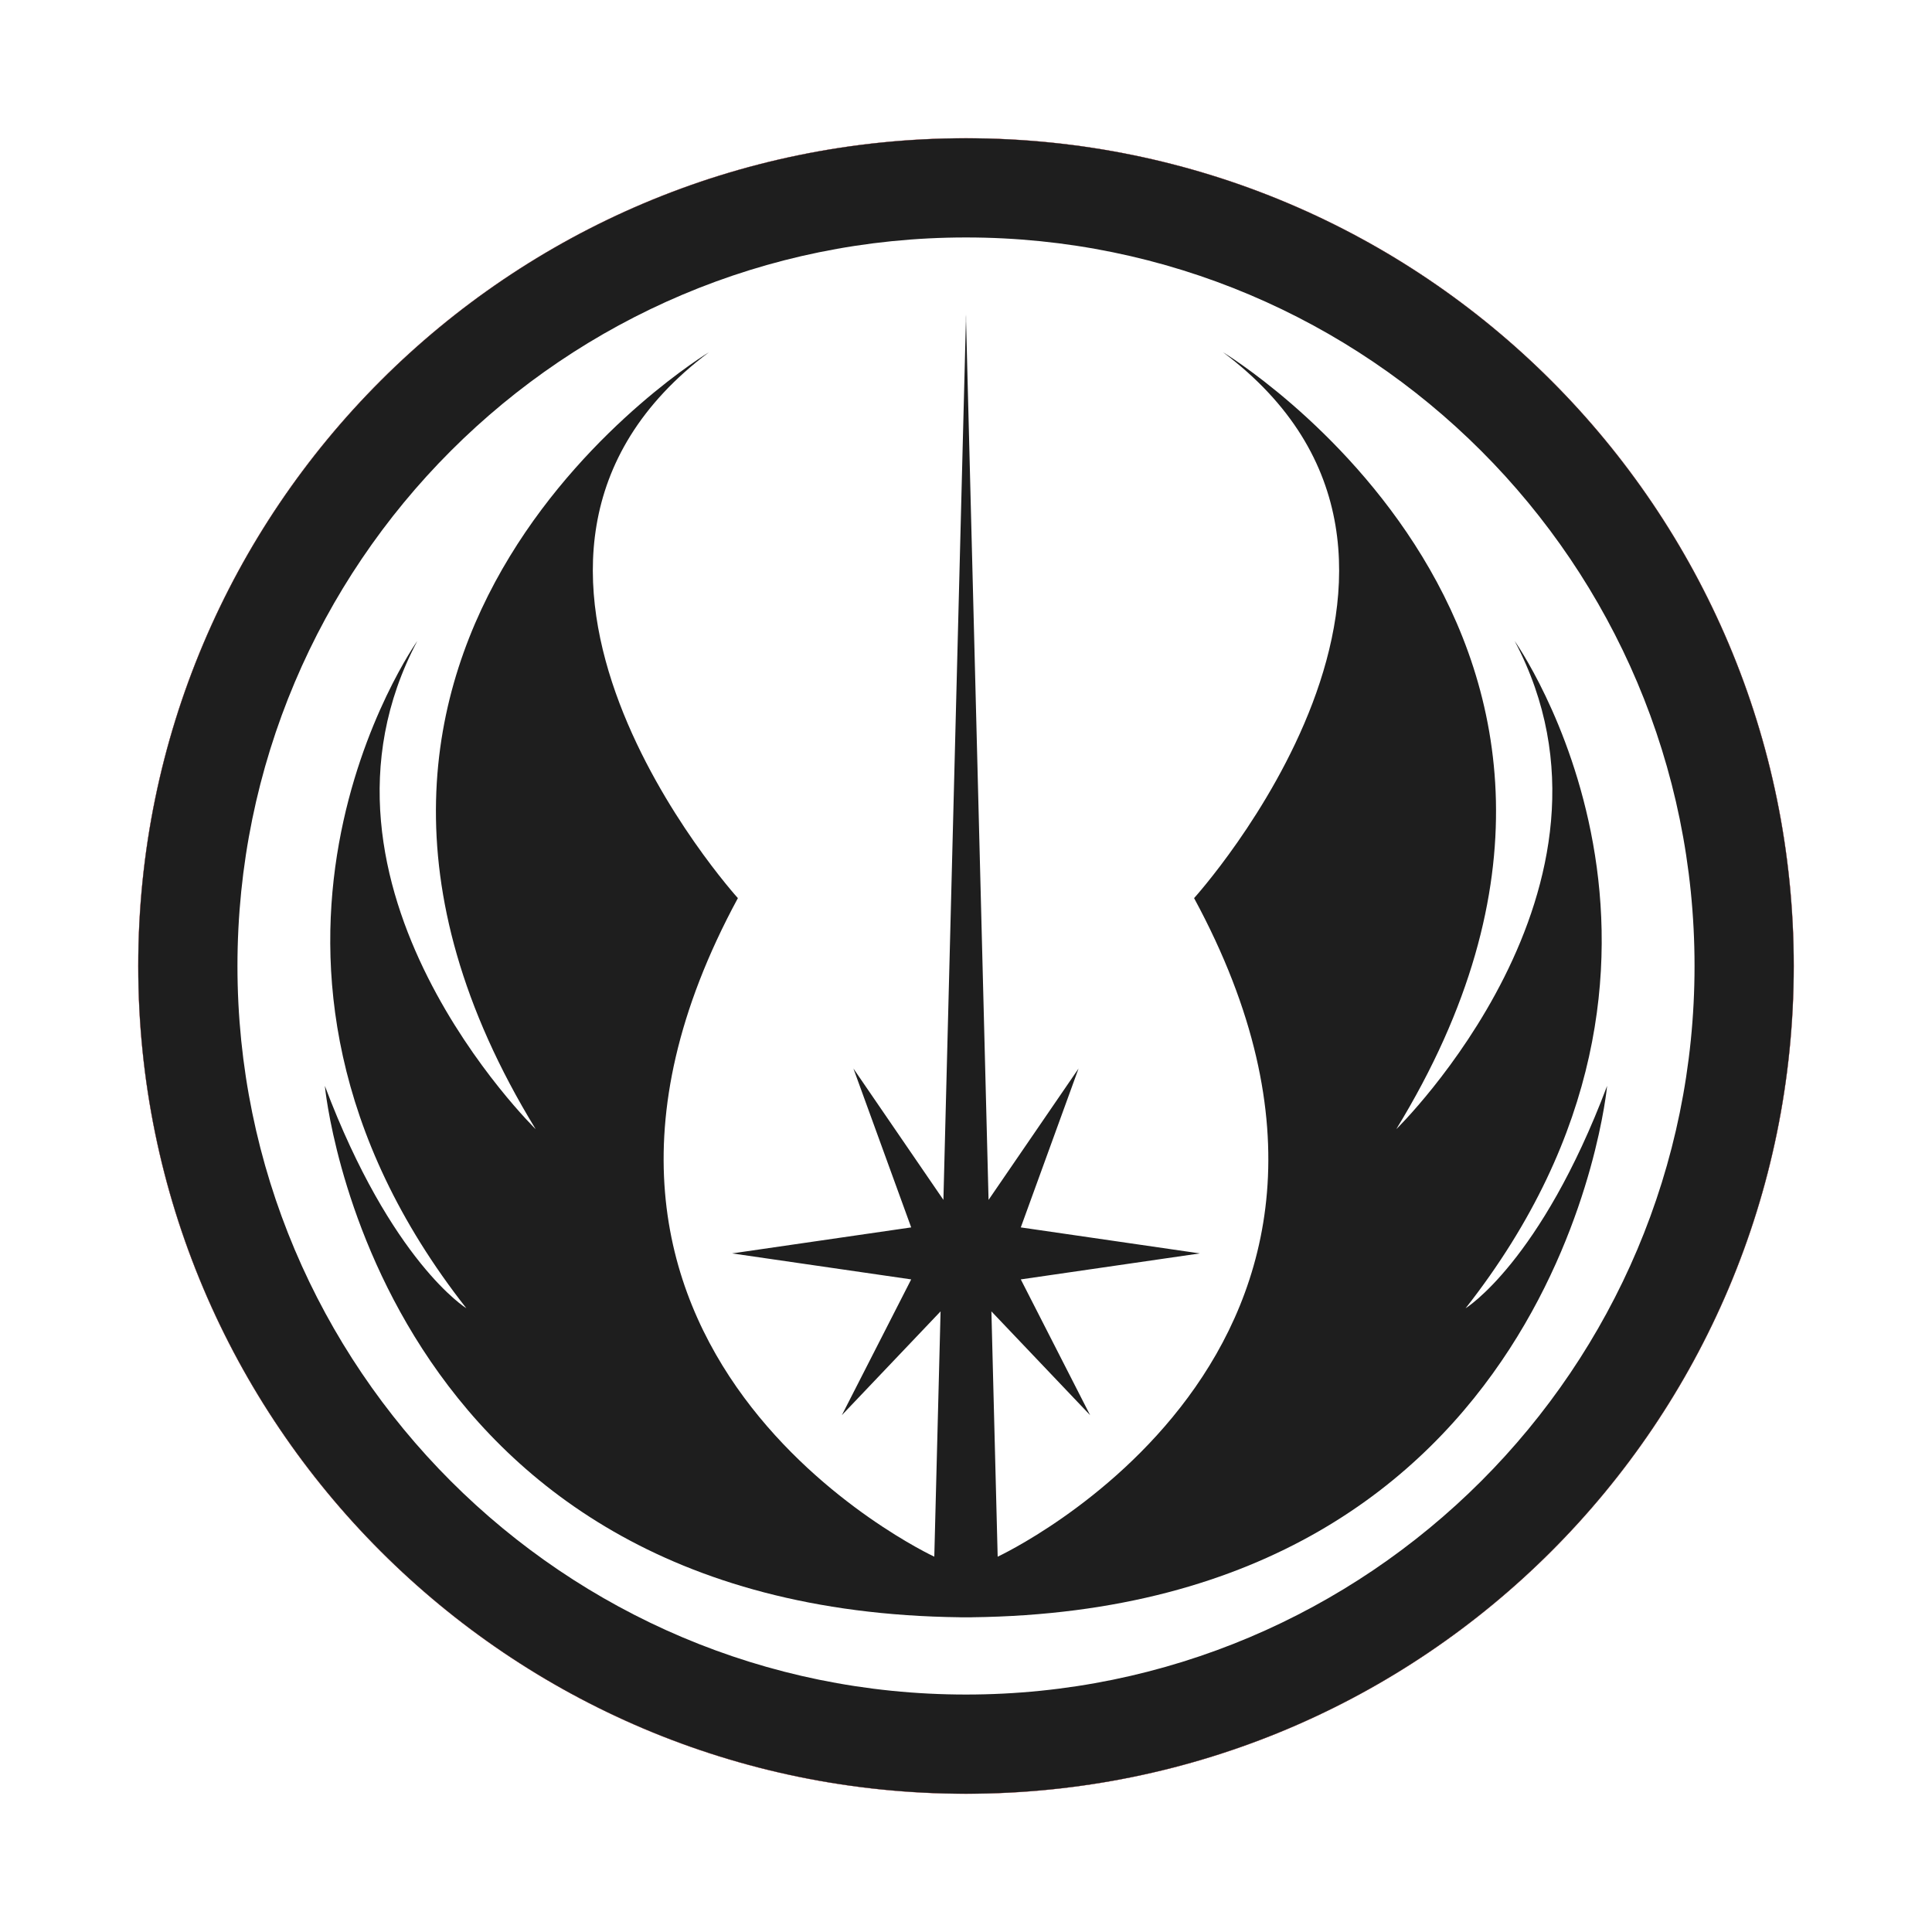
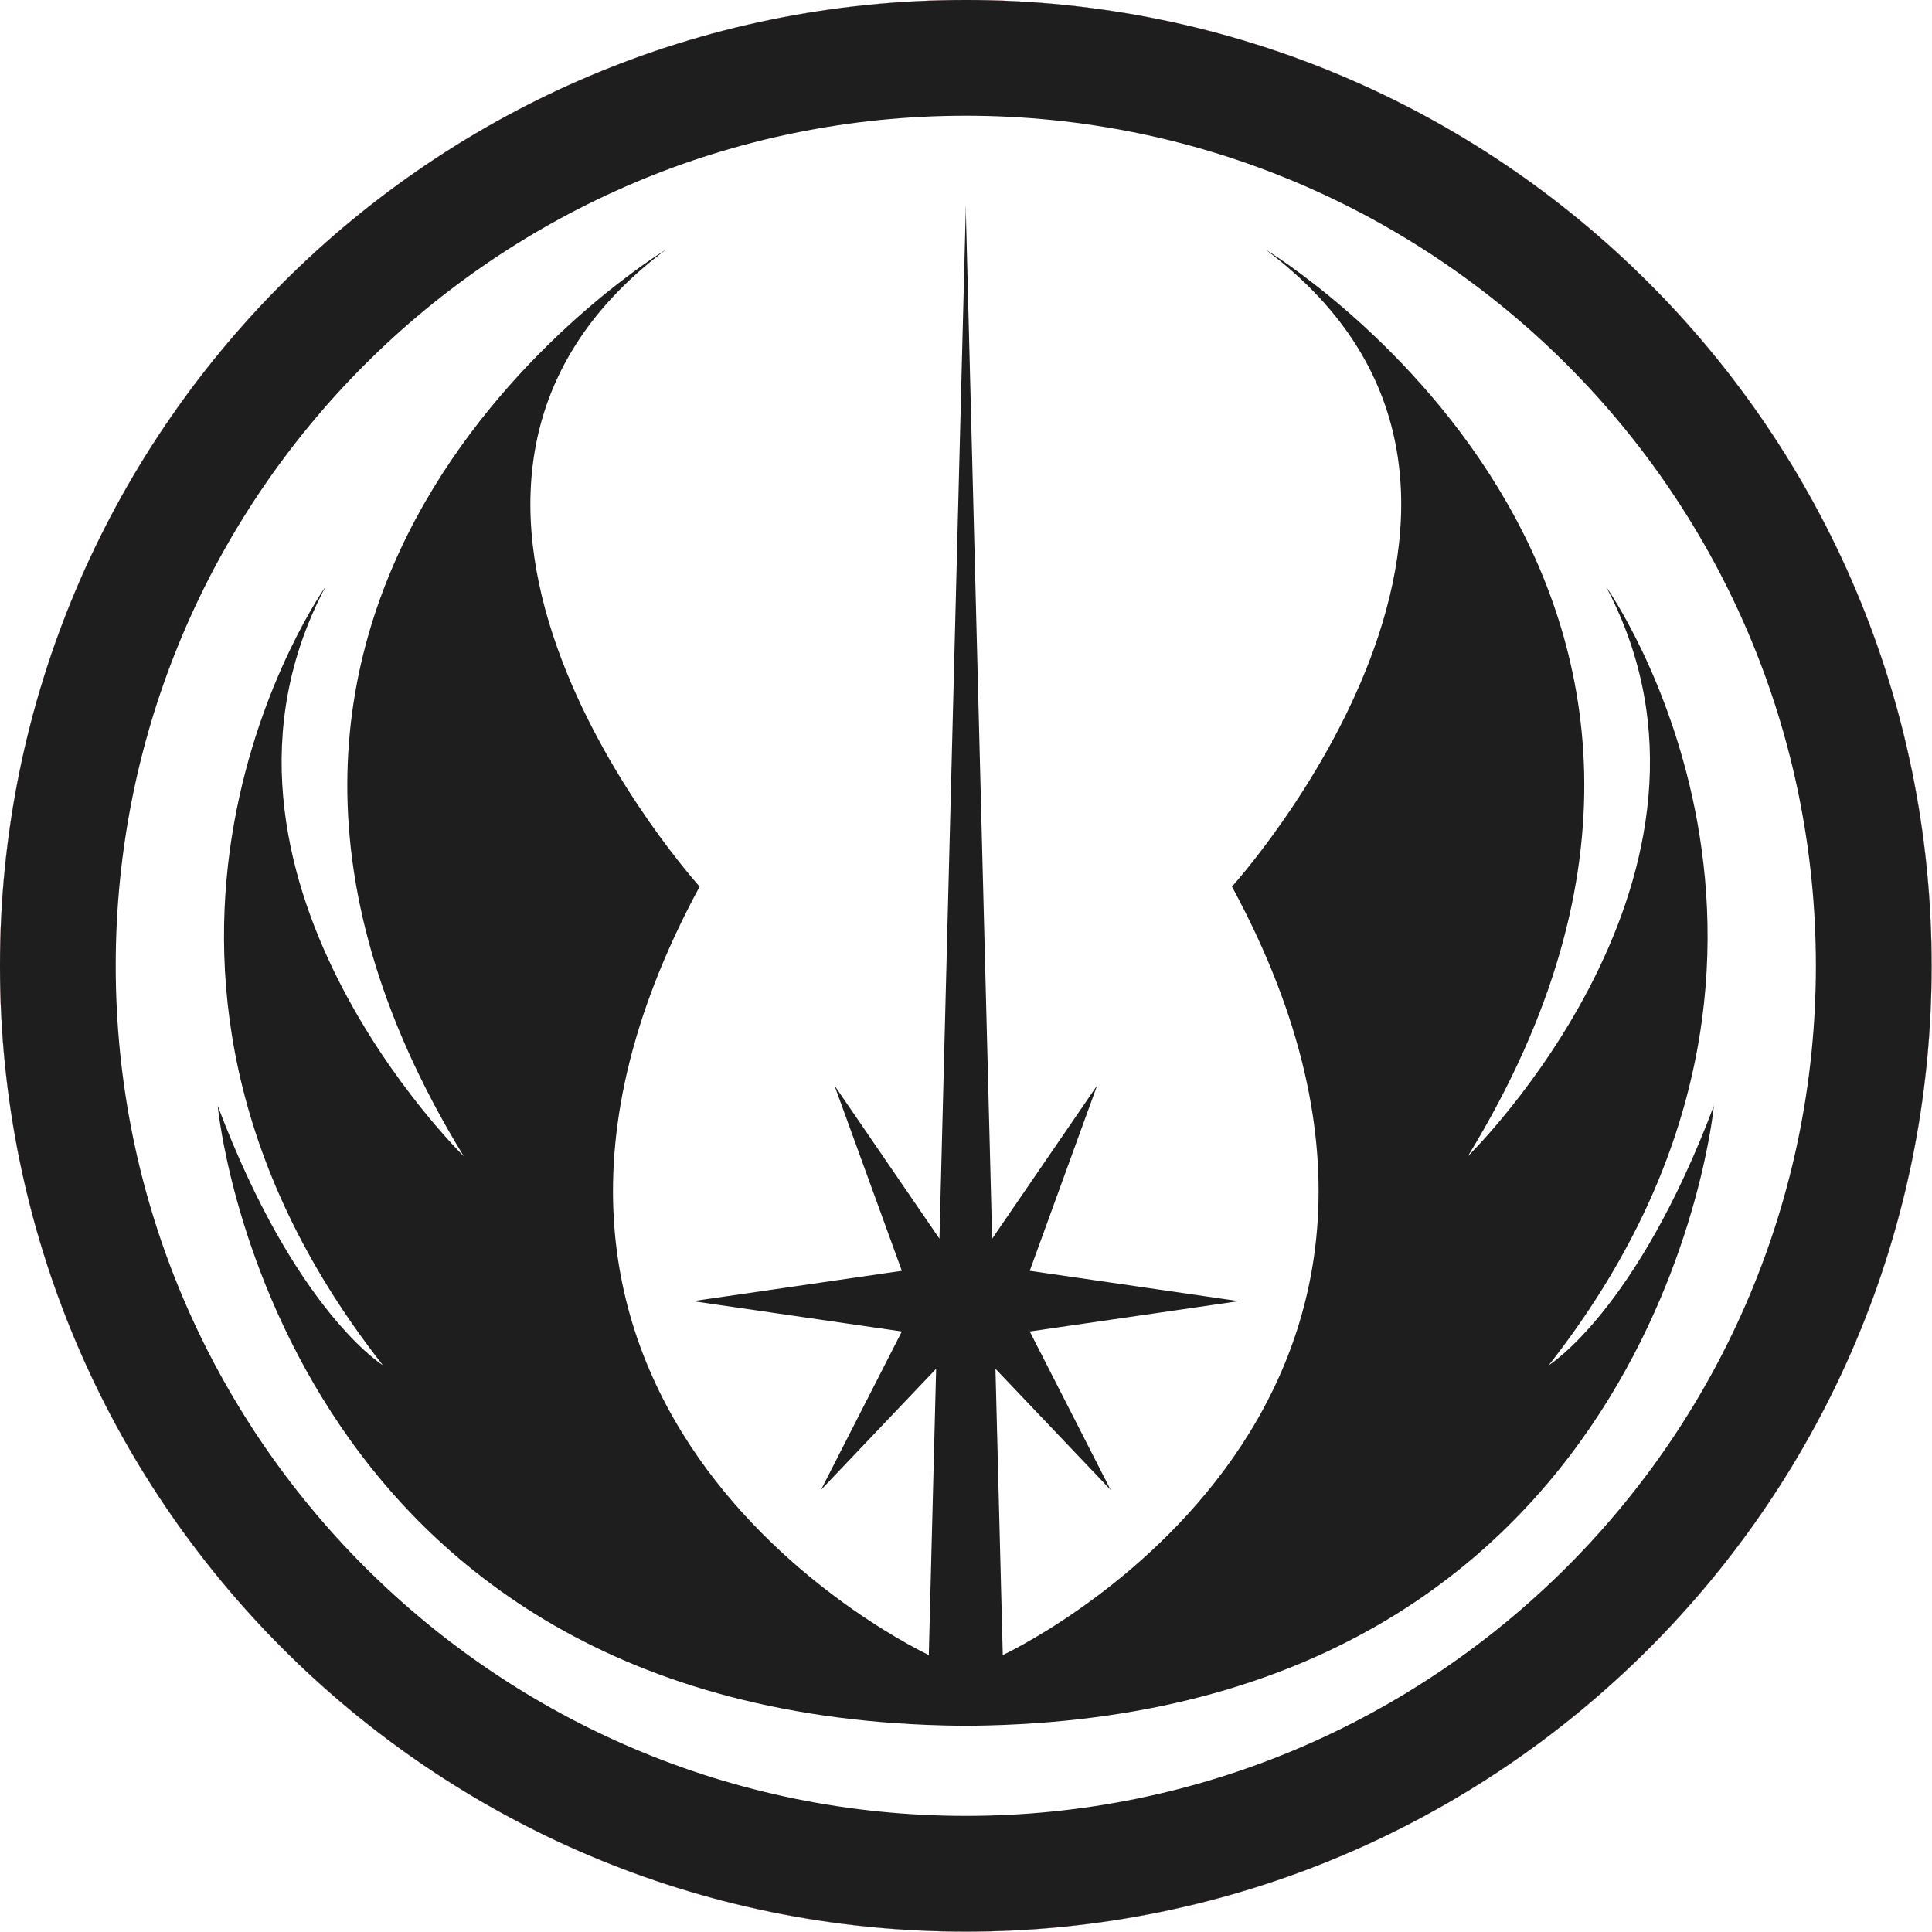
- <svg xmlns="http://www.w3.org/2000/svg" version="1.0" width="700.104" height="700.104" id="s1" xml:space="preserve">
-   <defs id="defs10" />
-   <g transform="matrix(1.828887,0,0,-1.828887,20.85211,679.2515)" id="g1">
-     <g transform="scale(1,-1)" id="g2">
-       <path d="m 175.527,-133.658 c -2.814,-4.107 -17.832,-26.025 -17.832,-26.025 0,0 11.445,31.477 11.445,31.477 0,0 -35.481,5.152 -35.481,5.152 0,0 35.481,5.15 35.481,5.15 0,0 -13.735,26.898 -13.735,26.898 0,0 17.136,-18.016 19.557,-20.561 -0.998,39.004 -1.244,48.604 -1.244,48.604 0,0 -87.561,-40.635 -38.916,-130.486 0,0 -60.664,-66.96 -5.724,-108.166 0,0 -93.856,56.658 -34.338,153.949 0,0 -49.217,-48.072 -23.464,-96.719 0,0 -44.639,62.954 9.729,132.203 0,0 -14.88,-9.158 -28.042,-44.068 0,0 9.602,103.928 125.875,105.291 0,0.014 0,0.014 0,0.014 0.388,0 0.773,0 1.159,-0.002 0.385,0.002 0.771,0.002 1.158,0.002 0,0 0,0 0,-0.014 116.273,-1.363 125.875,-105.291 125.875,-105.291 -13.162,34.91 -28.041,44.068 -28.041,44.068 54.367,-69.249 9.729,-132.203 9.729,-132.203 25.754,48.647 -23.465,96.719 -23.465,96.719 59.52,-97.291 -34.336,-153.949 -34.336,-153.949 54.939,41.206 -5.725,108.166 -5.725,108.166 48.645,89.852 -38.916,130.486 -38.916,130.486 0,0 -0.244,-9.6 -1.242,-48.604 2.422,2.545 19.557,20.561 19.557,20.561 0,0 -13.734,-26.898 -13.734,-26.898 0,0 35.48,-5.15 35.48,-5.15 0,0 -35.48,-5.152 -35.48,-5.152 0,0 11.443,-31.477 11.443,-31.477 0,0 -15.016,21.918 -17.83,26.025 -1.275,-49.82 -4.438,-173.436 -4.453,-174.02 -0.006,-1.371 -0.006,-1.378 -0.006,-1.378 0,0 0,10e-4 -0.014,0.57 -0.015,-0.568 -0.015,-0.57 -0.015,-0.57 0,0 0,0.008 -0.006,1.378 -0.025,0.975 -3.18,124.312 -4.452,174.02 0,0 0,0 0,0 z" id="p1" style="fill:#1e1e1e;fill-opacity:1;fill-rule:evenodd;stroke:none" />
-       <path d="m 180,-344 c -90.575,0 -164,73.425 -164,164 0,90.574 73.425,164 164,164 90.574,0 164,-73.426 164,-164 0,-90.575 -73.426,-164 -164,-164 0,0 0,0 0,0 z" id="p2" style="fill:none;stroke:#880000;stroke-width:0.053;stroke-linecap:butt;stroke-linejoin:miter;stroke-miterlimit:10;stroke-opacity:1;stroke-dasharray:none" />
-       <path d="m 180,-324.352 c 79.721,0 144.352,64.63 144.352,144.352 0,79.721 -64.631,144.352 -144.352,144.352 -79.722,0 -144.352,-64.631 -144.352,-144.352 0,-79.722 64.63,-144.352 144.352,-144.352 0,0 0,0 0,0 z M 180,-344 c -90.573,0 -164,73.427 -164,164 0,90.572 73.427,164 164,164 90.572,0 164,-73.428 164,-164 0,-90.573 -73.428,-164 -164,-164 0,0 0,0 0,0 z" id="p3" style="fill:#1e1e1e;fill-opacity:1;fill-rule:evenodd;stroke:none" />
+ <svg xmlns="http://www.w3.org/2000/svg" version="1.1" width="600" height="600">
+   <g id="Layer1" name="Layer 1" opacity="1">
+     <g id="Shape1">
+       <path id="shapePath1" d="M291.758,384.691 C286.61,377.179 259.146,337.094 259.146,337.094 C259.146,337.094 280.077,394.661 280.077,394.661 C280.077,394.661 215.185,404.084 215.185,404.084 C215.185,404.084 280.077,413.504 280.077,413.504 C280.077,413.504 254.957,462.698 254.957,462.698 C254.957,462.698 286.297,429.749 290.725,425.095 C288.9,496.429 288.451,513.985 288.451,513.985 C288.451,513.985 128.312,439.669 217.279,275.34 C217.279,275.34 106.331,152.878 206.811,77.518 C206.811,77.518 35.158,181.138 144.011,359.073 C144.011,359.073 53.999,271.155 101.098,182.185 C101.098,182.185 19.459,297.321 118.892,423.97 C118.892,423.97 91.678,407.22 67.605,343.374 C67.605,343.374 85.166,533.446 297.817,535.939 C297.817,535.964 297.817,535.964 297.817,535.964 C298.527,535.964 299.231,535.964 299.938,535.96 C300.641,535.964 301.348,535.964 302.056,535.964 C302.056,535.964 302.056,535.964 302.056,535.939 C514.707,533.446 532.267,343.374 532.267,343.374 C508.195,407.22 480.983,423.97 480.983,423.97 C580.414,297.321 498.775,182.185 498.775,182.185 C545.876,271.155 455.861,359.073 455.861,359.073 C564.715,181.138 393.064,77.518 393.064,77.518 C493.542,152.878 382.595,275.34 382.595,275.34 C471.56,439.669 311.422,513.985 311.422,513.985 C311.422,513.985 310.975,496.429 309.15,425.095 C313.579,429.749 344.917,462.698 344.917,462.698 C344.917,462.698 319.798,413.504 319.798,413.504 C319.798,413.504 384.688,404.084 384.688,404.084 C384.688,404.084 319.798,394.661 319.798,394.661 C319.798,394.661 340.727,337.094 340.727,337.094 C340.727,337.094 313.265,377.179 308.117,384.691 C305.785,293.576 300.002,67.496 299.973,66.429 C299.962,63.923 299.962,63.908 299.962,63.908 C299.962,63.908 299.962,63.91 299.937,64.951 C299.91,63.911 299.91,63.908 299.91,63.908 C299.91,63.908 299.91,63.923 299.899,66.429 C299.852,68.213 294.083,293.783 291.757,384.691 L291.758,384.691 Z" style="stroke:none;fill-rule:evenodd;fill:#1e1e1e;fill-opacity:1;" />
+     </g>
+     <g id="Shape2">
+       <path id="shapePath2" d="M299.938,0 C134.287,0 0,134.287 0,299.938 C0,465.588 134.287,599.875 299.938,599.875 C465.588,599.875 599.875,465.588 599.875,299.938 C599.875,134.287 465.588,0 299.938,0 Z" style="stroke:#880000;stroke-opacity:1;stroke-width:0.053;stroke-linejoin:;stroke-miterlimit:2;stroke-linecap:butt;fill:none;" />
+     </g>
+     <g id="Shape3">
+       <path id="shapePath3" d="M299.938,35.935 C445.738,35.935 563.94,154.136 563.94,299.938 C563.94,445.738 445.738,563.94 299.938,563.94 C154.136,563.94 35.935,445.738 35.935,299.938 C35.935,154.136 154.136,35.935 299.938,35.935 M299.938,0 C134.289,0 0,134.289 0,299.938 C0,465.584 134.289,599.875 299.938,599.875 C465.584,599.875 599.875,465.584 599.875,299.938 C599.875,134.289 465.584,0 299.938,0 Z" style="stroke:none;fill-rule:evenodd;fill:#1e1e1e;fill-opacity:1;" />
    </g>
  </g>
</svg>
